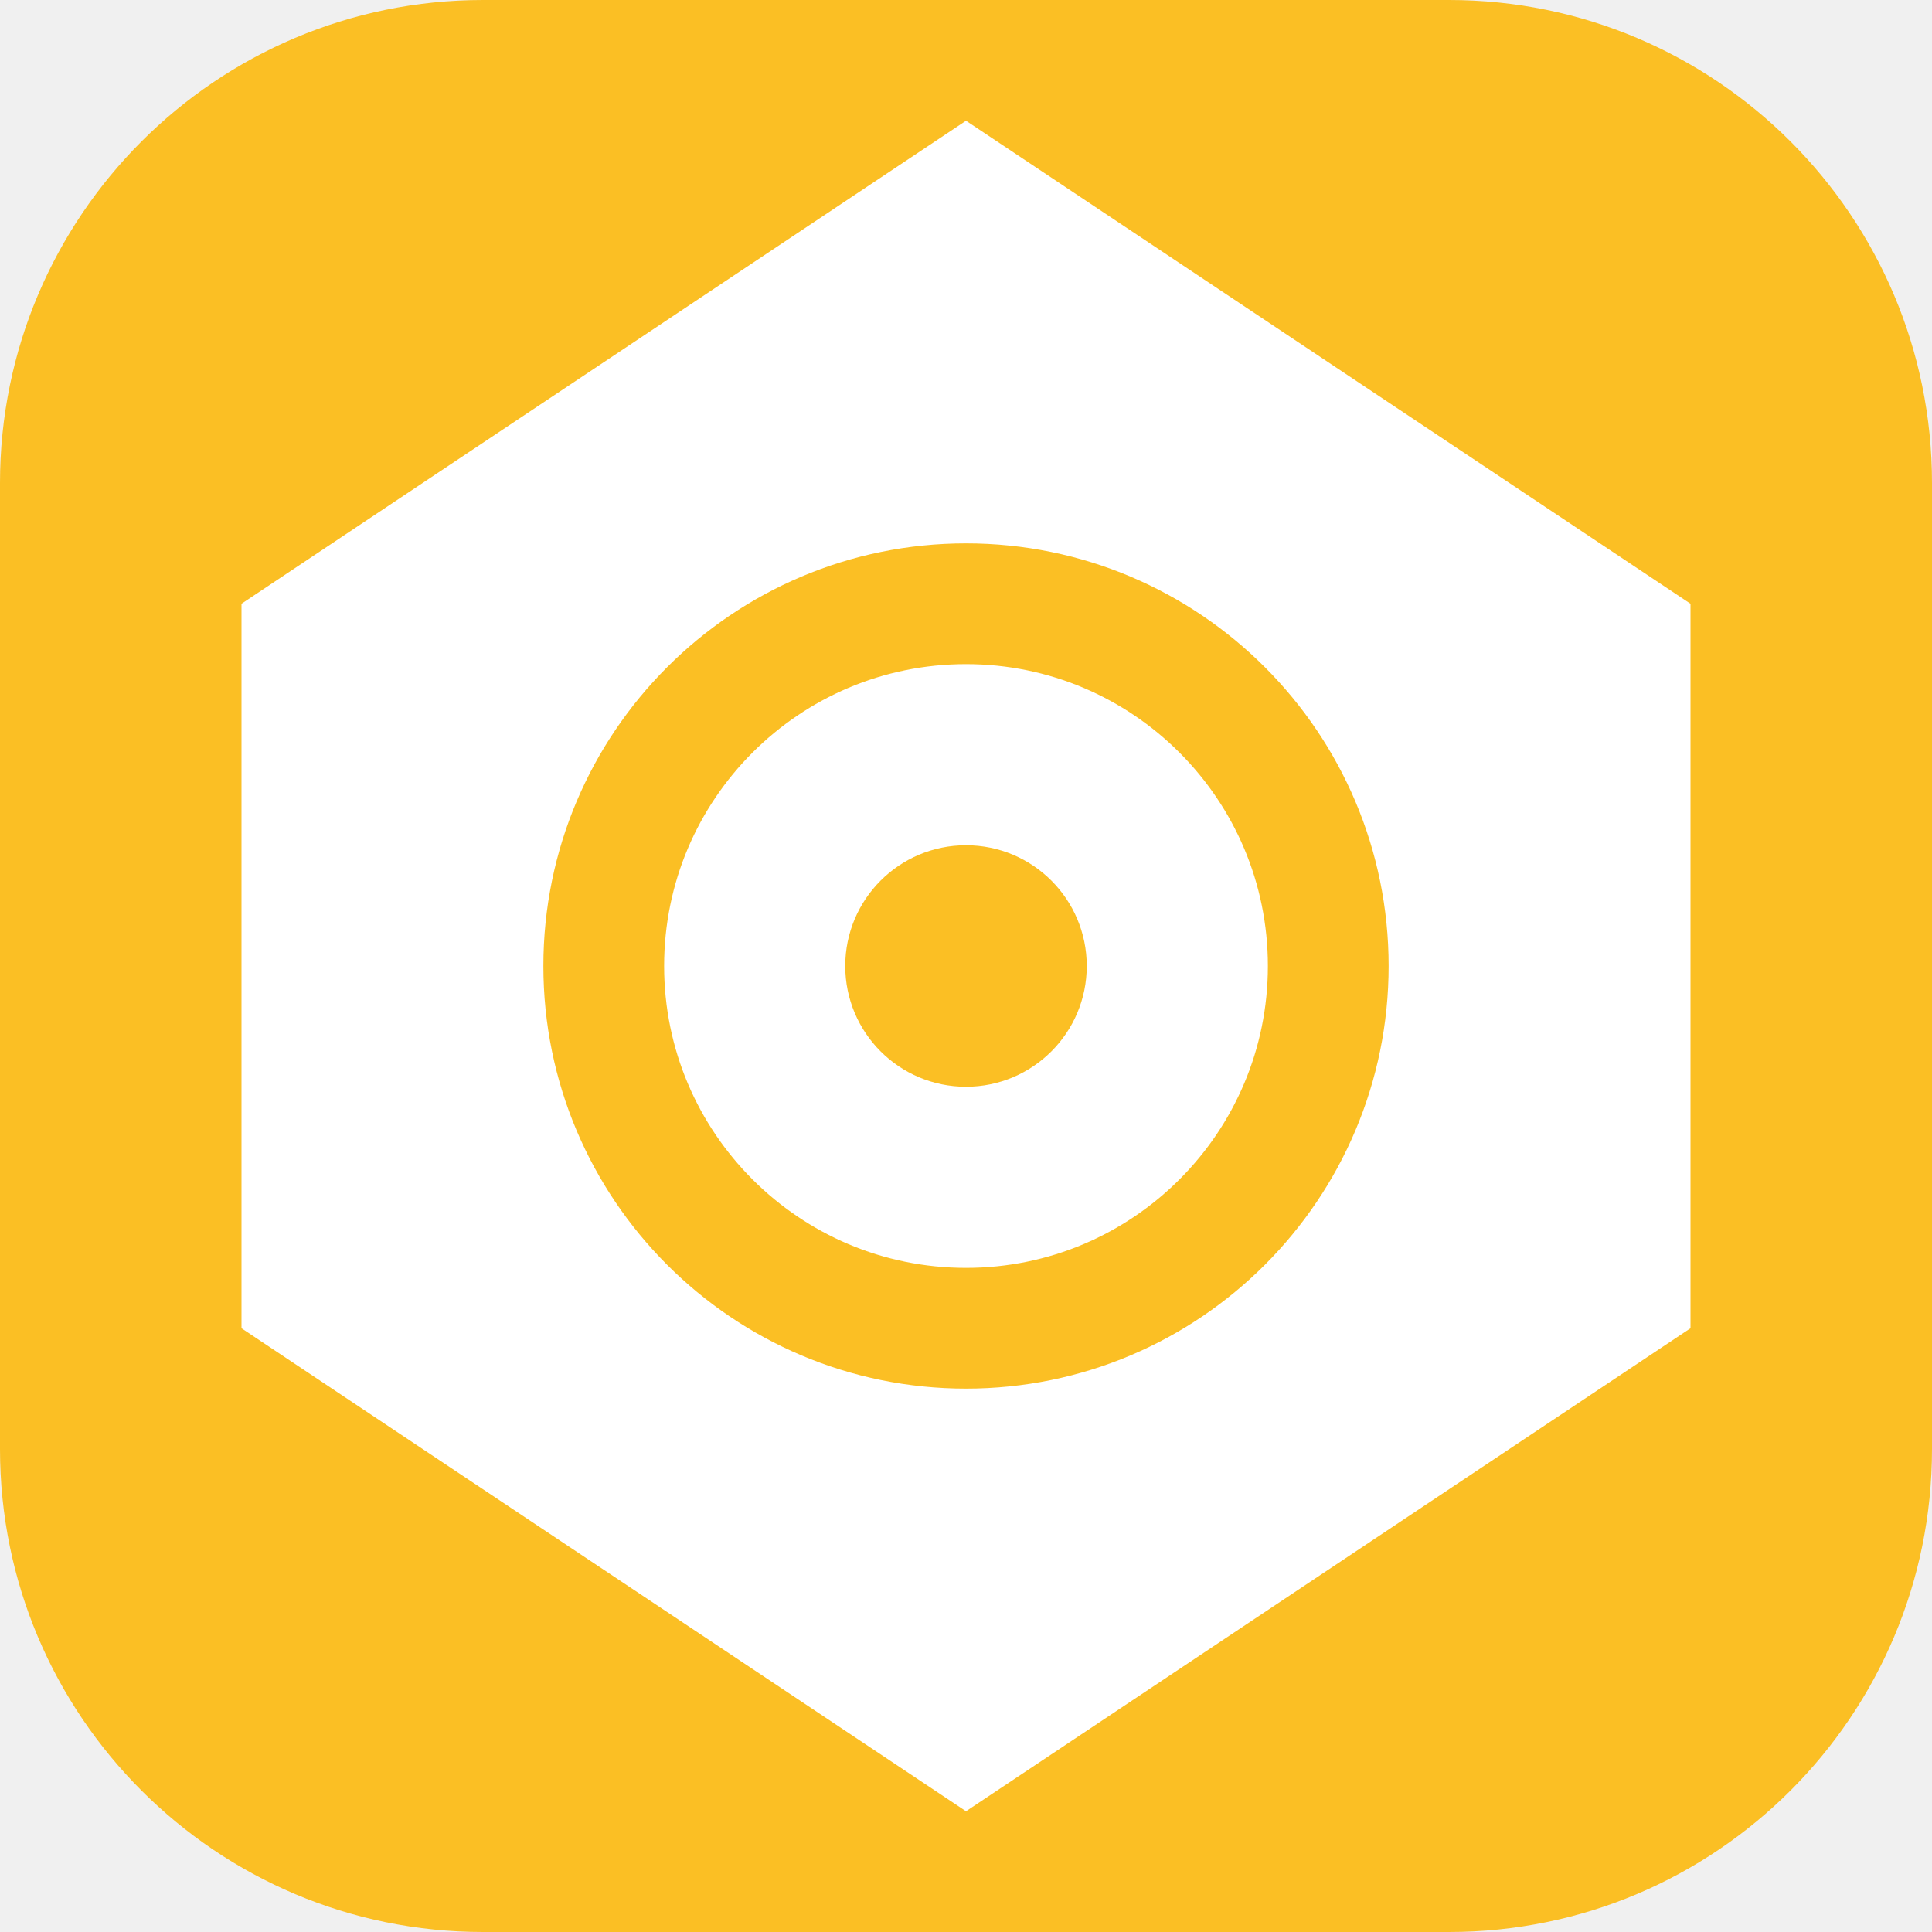
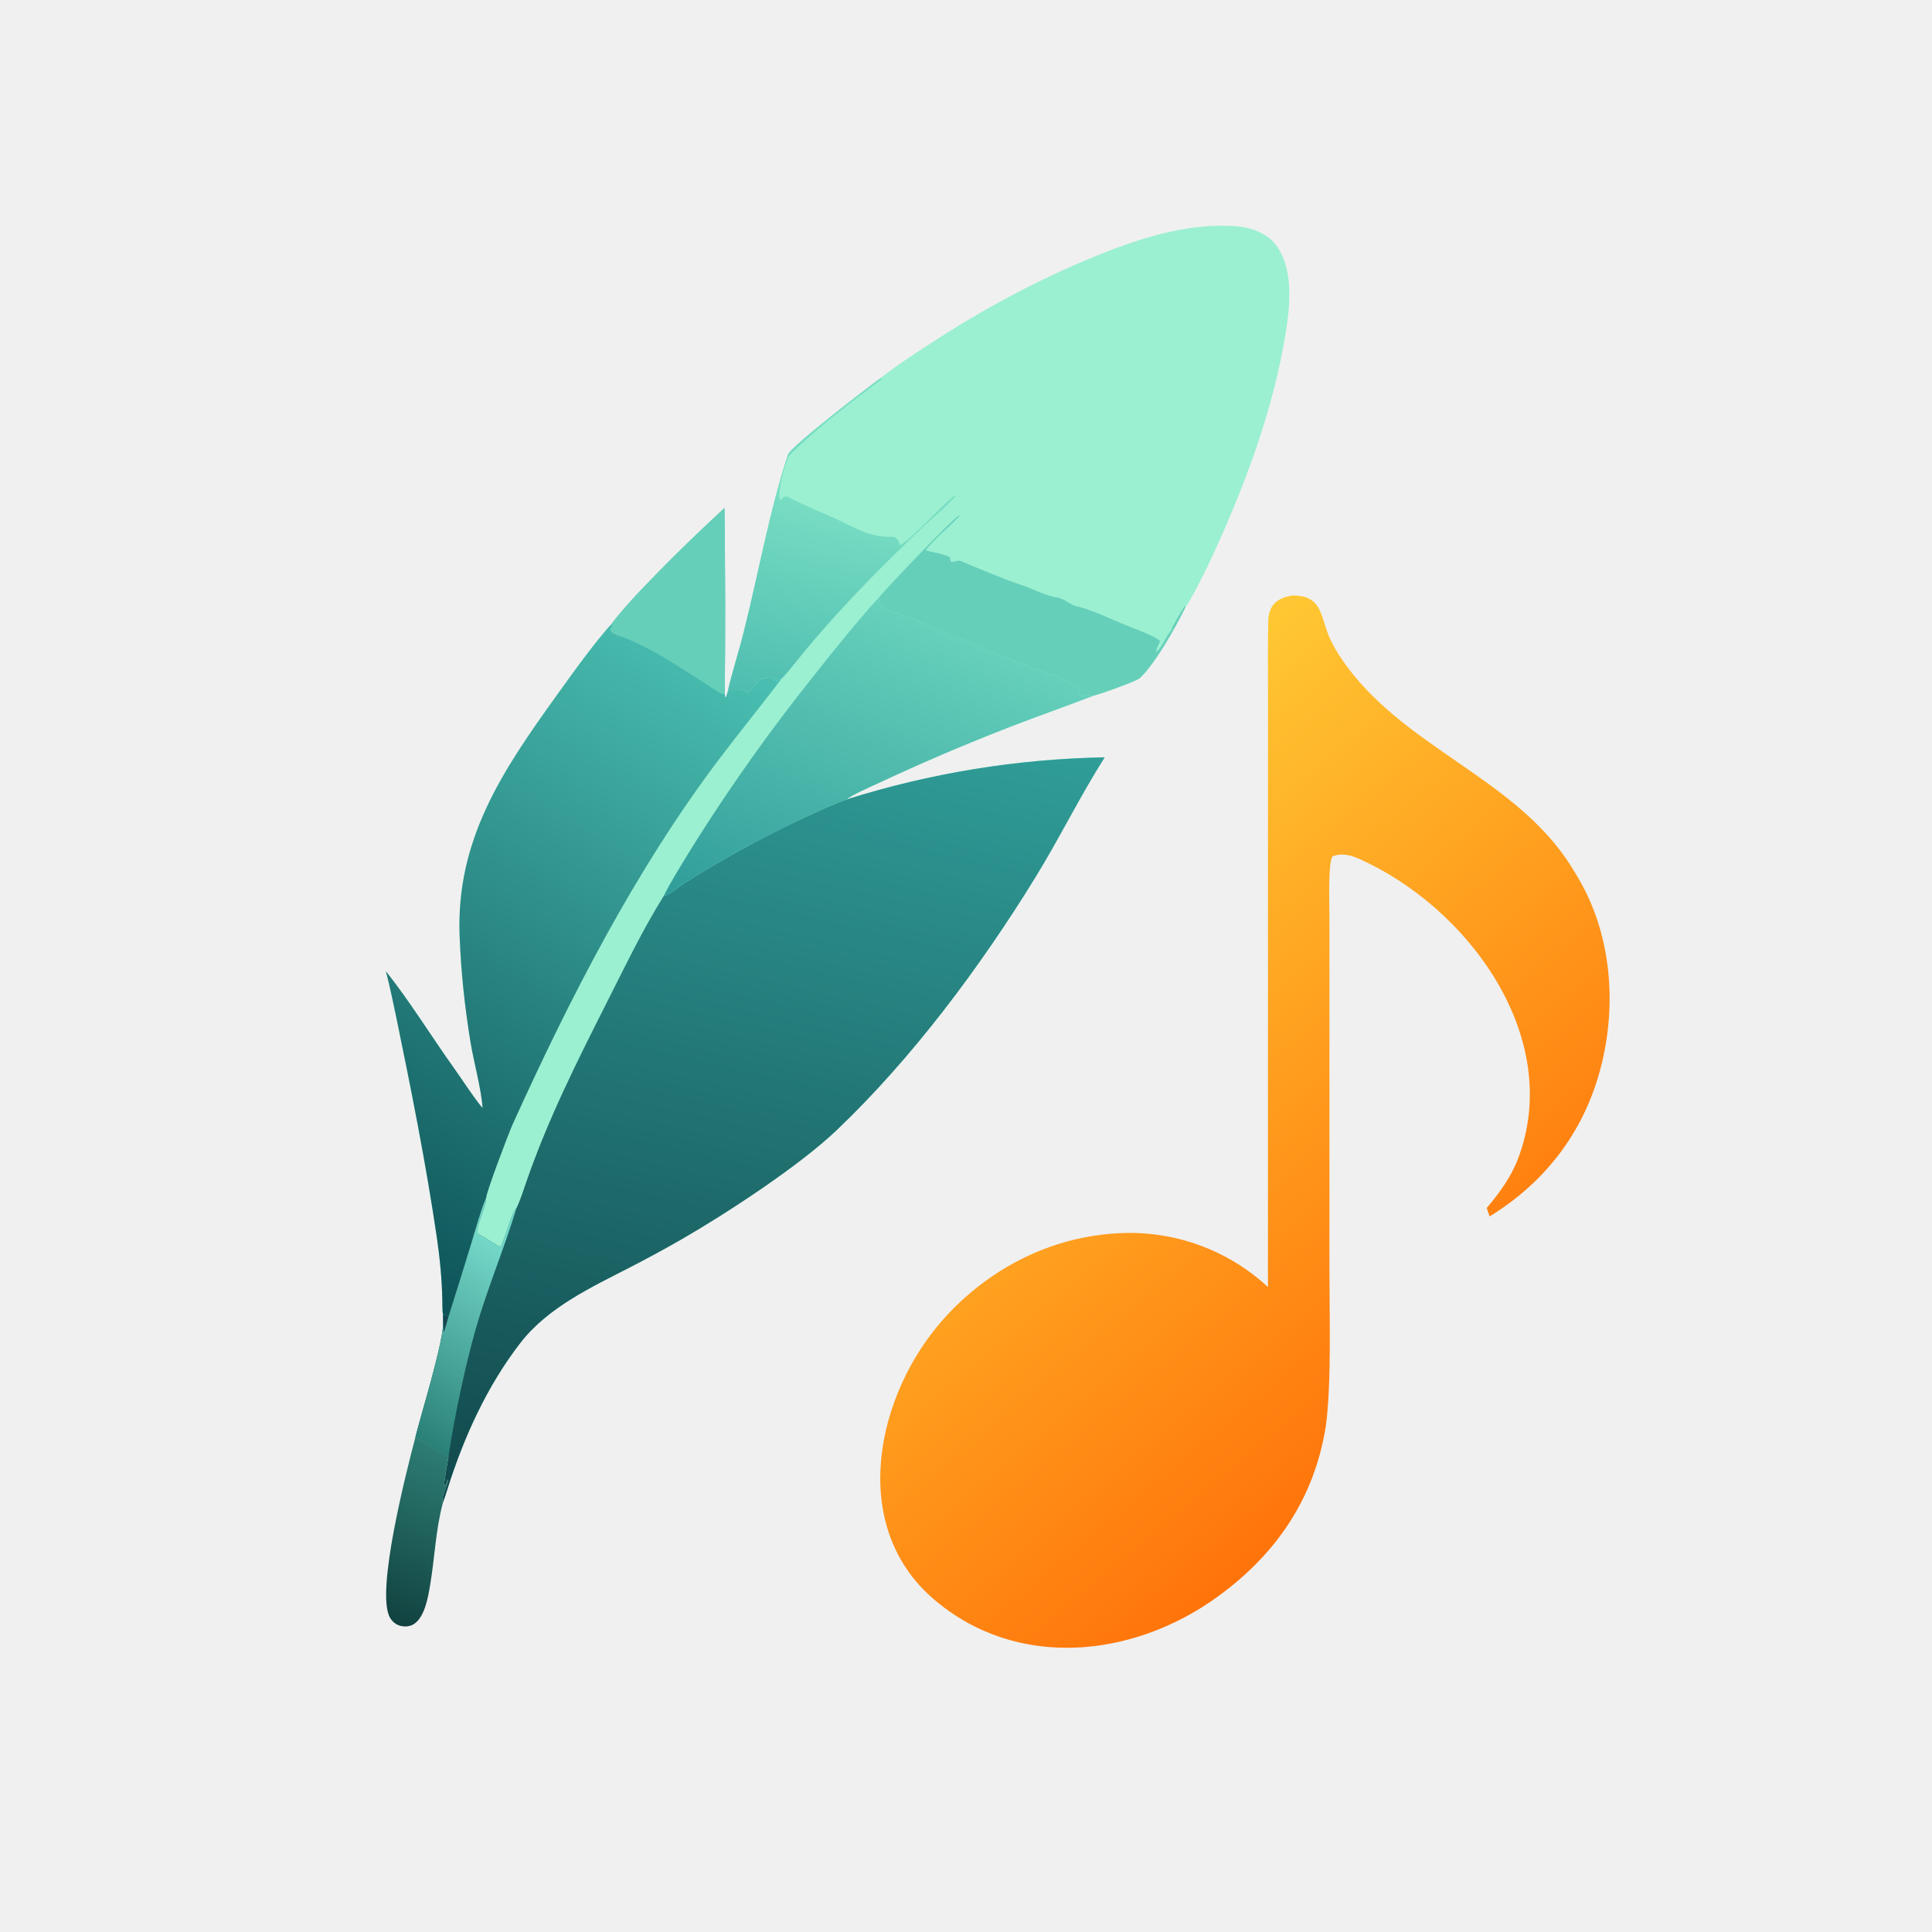
- <svg xmlns="http://www.w3.org/2000/svg" width="32" height="32" viewBox="0 0 32 32" fill="none">
-   <rect width="32" height="32" rx="8" fill="#FBBF24" />
-   <path d="M16 2L28 10V22L16 30L4 22V10L16 2Z" fill="white" />
-   <circle cx="16" cy="16" r="6" fill="none" stroke="#FBBF24" stroke-width="2" />
-   <circle cx="16" cy="16" r="2" fill="#FBBF24" />
+ <svg xmlns="http://www.w3.org/2000/svg" xml:space="preserve" width="1024" height="1024" viewBox="59 104.5 1024 1024">
+   <path d="M933.819 400.495c14.354-11.574 31.267-22.461 46.603-32.59 61.178-40.406 126.738-75.591 195.128-102.03 42.83-16.558 89.1-29.507 135.33-25.999 14.72 1.118 32.13 7.136 41.26 19.335 18.65 24.111 15.73 61.525 11.32 90.039-13.29 85.849-45.39 170.008-82.08 248.368-4.29 9.162-19.39 39.223-24.79 46.215-10.45 21.026-31.22 58.684-48.34 75.011-3.3 3.156-42.39 17.142-49.05 18.583-28.84 11.158-58.04 21.283-86.97 32.529a2203 2203 0 0 0-141.655 60.488c-6.218 2.898-28.946 12.778-32.635 16.812a967.4 967.4 0 0 1 273.1-44.454c-26.52 41.821-47.8 85.456-73.47 127.214-58.1 94.494-130.465 191.654-210.864 268.224-39.53 37.65-116.575 88.05-163.41 115.03a1328 1328 0 0 1-54.837 29.85c-41.252 21.26-87.468 42.56-116.667 80.22-35.306 45.53-59.785 99.48-77.132 154.14-1.567 4.96-3.271 10.56-5.133 15.39-2.495-5.63 4.174-16.07 5.644-24.5-1.804.44-.752 4.68-4.232 6.78-.752-3.03 3.607-25.89 4.505-31.11-8.544-2.06-23.519-14.91-35.075-20.7 7.916-30.64 26.595-90.34 29.461-118.6l-.202-10.74c-.8-4.55-.665-10.89-.758-15.71-.431-22.21-2.525-44.17-5.754-66.18-11.514-78.45-27.107-156.37-43.105-234-3.333-16.18-6.819-32.57-10.916-48.55 25.457 32.04 48.368 69.39 72.222 102.78 10.03 14.04 19.196 28.83 30.164 42.25-.848-18.47-9.45-49.7-12.675-69.54-6.223-38.27-10.087-74.22-11.578-112.843-3.936-102.004 45.316-174.936 102.141-254.016 15.232-21.197 42.155-59.024 59.337-77.177 5.211-7.738 20.663-24.806 27.364-31.926 29.216-31.041 60.596-61.563 91.863-90.495.868 64.277.993 132.227.329 196.528l.42 3.75.786.177 1.677-4.668c3.428-16.985 12.227-44.396 17.125-64.03 15.509-61.511 27.305-128.856 47.083-188.632 2.853-8.622 88.804-74.382 98.466-81.223" style="stroke:none;stroke-width:1;stroke-dasharray:none;stroke-linecap:butt;stroke-dashoffset:0;stroke-linejoin:miter;stroke-miterlimit:4;fill:#9bf0d1;fill-rule:nonzero;opacity:1" transform="matrix(.5 0 0 .5 59 104.5)" />
+   <g transform="matrix(.5 0 0 .5 461.85 703.42)">
+     <linearGradient id="SVGID_SVGID_Gradient7_44_52" x1="716.177" x2="919.003" y1="1623.26" y2="746.622" gradientUnits="userSpaceOnUse">
+       <stop offset="0%" style="stop-color:#124a4e;stop-opacity:1" />
+       <stop offset="100%" style="stop-color:#309d98;stop-opacity:1" />
+     </linearGradient>
+     <path d="M897.94 847.256a967.4 967.4 0 0 1 273.1-44.454c-26.52 41.821-47.8 85.456-73.47 127.214-58.1 94.494-130.465 191.654-210.864 268.224-39.53 37.65-116.575 88.05-163.41 115.03a1328 1328 0 0 1-54.837 29.85c-41.252 21.26-87.468 42.56-116.667 80.22-35.306 45.53-59.785 99.48-77.132 154.14-1.567 4.96-3.271 10.56-5.133 15.39-2.495-5.63 4.174-16.07 5.644-24.5-1.804.44-.752 4.68-4.232 6.78-.752-3.03 3.607-25.89 4.505-31.11-8.544-2.06-23.519-14.91-35.075-20.7 7.916-30.64 26.595-90.34 29.461-118.6l-.202-10.74c3.716-.19 1.821-.44 5.692 1.96a7643 7643 0 0 0 24.329-78.29c3.857-12.63 10.703-37.08 15.738-48.21.352 10.24-12.295 32.27-8.62 38.62 5.348 2.13 22.195 14.15 24.064 13.79 4.197-8.51 12.148-37.88 16.659-41.23 3.436-6.53 8.119-21.07 10.621-28.36 22.618-65.42 53.696-127.48 84.906-189.14 18.849-37.24 38.222-77.748 60.42-113.132 9.262-2.887 13.8-8.593 21.7-13.589 48.271-30.526 98.384-57.283 150.652-80.303 7.066-3.112 14.852-6.365 22.151-8.86" style="stroke:none;stroke-width:1;stroke-dasharray:none;stroke-linecap:butt;stroke-dashoffset:0;stroke-linejoin:miter;stroke-miterlimit:4;fill:url(#SVGID_SVGID_Gradient7_44_52);fill-rule:nonzero;opacity:1" transform="translate(-805.7 -1197.84)" />
+   </g>
+   <g transform="matrix(.5 0 0 .5 305.96 807.88)">
+     <linearGradient id="SVGID_SVGID_Gradient6_45_53" x1="430.991" x2="545.801" y1="1518.01" y2="1331.33" gradientUnits="userSpaceOnUse">
+       <stop offset="0%" style="stop-color:#2a8077;stop-opacity:1" />
+       <stop offset="100%" style="stop-color:#74d8c9;stop-opacity:1" />
+     </linearGradient>
+     <path d="M475.32 1395.96a7643 7643 0 0 0 24.329-78.29c3.857-12.63 10.703-37.08 15.738-48.21.352 10.24-12.295 32.27-8.62 38.62 5.348 2.13 22.195 14.15 24.064 13.79 4.197-8.51 12.148-37.88 16.659-41.23-12.536 41.37-31.081 85.96-42.929 127.18-11.219 39.03-23.309 96.12-29.117 136.22-8.544-2.06-23.519-14.91-35.075-20.7 7.916-30.64 26.595-90.34 29.461-118.6l-.202-10.74c3.716-.19 1.821-.44 5.692 1.96" style="stroke:none;stroke-width:1;stroke-dasharray:none;stroke-linecap:butt;stroke-dashoffset:0;stroke-linejoin:miter;stroke-miterlimit:4;fill:url(#SVGID_SVGID_Gradient6_45_53);fill-rule:nonzero;opacity:1" transform="translate(-493.93 -1406.75)" />
+   </g>
+   <path d="M469.628 1394c3.716-.19 1.821-.44 5.692 1.96-.88 2.89-3.966 15.02-5.073 15.98l-.417-7.2z" style="stroke:none;stroke-width:1;stroke-dasharray:none;stroke-linecap:butt;stroke-dashoffset:0;stroke-linejoin:miter;stroke-miterlimit:4;fill:#164751;fill-rule:nonzero;opacity:1" transform="matrix(.5 0 0 .5 59.005 104.505)" />
+   <g transform="matrix(.5 0 0 .5 368.39 588.14)">
+     <linearGradient id="SVGID_SVGID_Gradient5_46_54" x1="369.025" x2="761.194" y1="1331.1" y2="682.821" gradientUnits="userSpaceOnUse">
+       <stop offset="0%" style="stop-color:#0d5358;stop-opacity:1" />
+       <stop offset="100%" style="stop-color:#4abfb2;stop-opacity:1" />
+     </linearGradient>
+     <path d="M767.933 538.593c.868 64.277.993 132.227.329 196.528l.42 3.75.786.177 1.677-4.668 2.396-2.829c6.326.771 15.21-2.07 18.849 2.928 4.108-2.695 9.958-10.517 13.331-14.636 7.805-.323 13.864-4.25 17.693 2.556 1.567-1.496 3.1-2.125 5.049-3.023-21.638 28.844-44.804 57.007-66.55 85.852-88.849 117.851-157.705 252.502-218.514 386.652-4.15 9.15-27.573 71.04-28.012 77.58-5.035 11.13-11.881 35.58-15.738 48.21-7.97 26.14-16.08 52.24-24.329 78.29-3.871-2.4-1.976-2.15-5.692-1.96-.8-4.55-.665-10.89-.758-15.71-.431-22.21-2.525-44.17-5.754-66.18-11.514-78.45-27.107-156.37-43.105-234-3.333-16.18-6.819-32.57-10.916-48.55 25.457 32.04 48.368 69.39 72.222 102.78 10.03 14.04 19.196 28.83 30.164 42.25-.848-18.47-9.45-49.7-12.675-69.54-6.223-38.27-10.087-74.22-11.578-112.843-3.936-102.004 45.316-174.936 102.141-254.016 15.232-21.197 42.155-59.024 59.337-77.177 5.211-7.738 20.663-24.806 27.364-31.926 29.216-31.041 60.596-61.563 91.863-90.495" style="stroke:none;stroke-width:1;stroke-dasharray:none;stroke-linecap:butt;stroke-dashoffset:0;stroke-linejoin:miter;stroke-miterlimit:4;fill:url(#SVGID_SVGID_Gradient5_46_54);fill-rule:nonzero;opacity:1" transform="translate(-618.78 -967.28)" />
+   </g>
+   <path d="M767.933 538.593c.868 64.277.993 132.227.329 196.528l-1.794.933c-7.348-3.394-15.48-9.518-22.539-13.9-13.755-8.541-27.551-17.883-41.502-26.05a350 350 0 0 0-38.484-19.405c-5.67-2.495-15.66-3.586-17.463-9.48 2.068-2.662 2.117-2.836 2.226-6.205 5.211-7.738 20.663-24.806 27.364-31.926 29.216-31.041 60.596-61.563 91.863-90.495" style="stroke:none;stroke-width:1;stroke-dasharray:none;stroke-linecap:butt;stroke-dashoffset:0;stroke-linejoin:miter;stroke-miterlimit:4;fill:#66cfba;fill-rule:nonzero;opacity:1" transform="matrix(.5 0 0 .5 59 104.5)" />
+   <g transform="matrix(.5 0 0 .5 524.66 500.31)">
+     <linearGradient id="SVGID_SVGID_Gradient4_47_55" x1="865.095" x2="997.836" y1="1007.17" y2="664.086" gradientUnits="userSpaceOnUse">
+       <stop offset="0%" style="stop-color:#319d9a;stop-opacity:1" />
+       <stop offset="100%" style="stop-color:#67d1bc;stop-opacity:1" />
+     </linearGradient>
+     <path d="M931.753 633.238c-.845 5.058 1.976 9.877 6.745 12.314 4.487 2.293 10.105 3.643 14.874 5.461 4.906 1.871 10.076 3.33 14.988 5.252 12.944 5.064 25.21 11.783 38.17 16.819.38.145 1.61 4.067 1.72 4.465l1.58.95c.99-1.063 1.99-2.655 3.08-2.508 13.33 2.229 26.53 11.033 38.95 15.738 11.95 4.527 23.51 8.864 35.36 13.632 17.75 7.147 40.28 11.37 55.43 23.73 1.34 2.9 1.12 3.893 1.12 7.039l1.24 1.916c3.88-.204 11.61-1.612 14.19-.619-28.84 11.158-58.04 21.283-86.97 32.529a2203 2203 0 0 0-141.655 60.488c-6.218 2.898-28.946 12.778-32.635 16.812-7.299 2.495-15.085 5.748-22.151 8.86-52.268 23.02-102.381 49.777-150.652 80.303-7.9 4.996-12.438 10.702-21.7 13.589 6.339-13.416 25.522-44.256 33.48-57.073A1927 1927 0 0 1 860.704 718.76c21.969-27.863 47.259-59.377 71.049-85.522" style="stroke:none;stroke-width:1;stroke-dasharray:none;stroke-linecap:butt;stroke-dashoffset:0;stroke-linejoin:miter;stroke-miterlimit:4;fill:url(#SVGID_SVGID_Gradient4_47_55);fill-rule:nonzero;opacity:1" transform="translate(-931.32 -791.62)" />
+   </g>
+   <path d="M931.753 633.238c9.57-11.428 76.537-82.044 85.597-87.408-.46 3.869-34.633 31.674-35.656 37.888 5.004 1.064 22.926 4.52 25.486 7.385.09 2.302-.04 2.892 1.38 4.738 1.7-.369 7.95-1.913 9.27-1.369 22.1 9.102 43.56 18.574 66.33 26.15 11.61 3.866 23.84 10.872 36.21 12.751 8.9 1.353 14.54 8.76 23.18 9.782 19.82 5.462 39.68 16.008 59.05 23.162 6.58 2.431 23.51 9.154 27.2 13.416-1.29 2.823-4.79 9.068-4.34 11.424 5.39-2.913 11.61-18.731 16.72-23.723.23-.225.37-2.272.5-2.457 1.69-3.431 11.95-21.459 13.56-22.513l.35 1.369c-10.45 21.026-31.22 58.684-48.34 75.011-3.3 3.156-42.39 17.142-49.05 18.583-2.58-.993-10.31.415-14.19.619l-1.24-1.916c0-3.146.22-4.139-1.12-7.039-15.15-12.36-37.68-16.583-55.43-23.73-11.85-4.768-23.41-9.105-35.36-13.632-12.42-4.705-25.62-13.509-38.95-15.738-1.09-.147-2.09 1.445-3.08 2.508l-1.58-.95c-.11-.398-1.34-4.32-1.72-4.465-12.96-5.036-25.226-11.755-38.17-16.819-4.912-1.922-10.082-3.381-14.988-5.252-4.769-1.818-10.387-3.168-14.874-5.461-4.769-2.437-7.59-7.256-6.745-12.314" style="stroke:none;stroke-width:1;stroke-dasharray:none;stroke-linecap:butt;stroke-dashoffset:0;stroke-linejoin:miter;stroke-miterlimit:4;fill:#66cfba;fill-rule:nonzero;opacity:1" transform="matrix(.5 0 0 .5 59 104.5)" />
+   <g transform="matrix(.5 0 0 .5 505.02 388.24)">
+     <linearGradient id="SVGID_SVGID_Gradient3_48_56" x1="842.467" x2="891.733" y1="747.454" y2="538.753" gradientUnits="userSpaceOnUse">
+       <stop offset="0%" style="stop-color:#4ebdb0;stop-opacity:1" />
+       <stop offset="100%" style="stop-color:#78ddc3;stop-opacity:1" />
+     </linearGradient>
+     <path d="m933.819 400.495.299 1.856c-32.991 24.793-67.552 50.766-96.789 79.886-4.166 4.149-13.739 39.734-10.473 47.183l1.584.992.555-2.35c1.605-.84 4.159-2.559 6.057-1.534 16.084 8.695 33.112 15.409 49.626 22.883 21.853 9.89 37.535 20.912 62.681 19.602 3.44 1.765 3.619 2.337 5.797 5.41l.129.998c.208 1.518.113.932.493 2.554 11.968-4.938 51.762-50.458 59.152-52.847-.77 3.822-27.92 27.179-32.325 31.374-47.911 45.631-94.426 92.366-135.926 144.002-2.723 3.388-13.634 16.999-16.216 18.872-1.949.898-3.482 1.527-5.049 3.023-3.829-6.806-9.888-2.879-17.693-2.556-3.373 4.119-9.223 11.941-13.331 14.636-3.639-4.998-12.523-2.157-18.849-2.928l-2.396 2.829c3.428-16.985 12.227-44.396 17.125-64.03 15.509-61.511 27.305-128.856 47.083-188.632 2.853-8.622 88.804-74.382 98.466-81.223" style="stroke:none;stroke-width:1;stroke-dasharray:none;stroke-linecap:butt;stroke-dashoffset:0;stroke-linejoin:miter;stroke-miterlimit:4;fill:url(#SVGID_SVGID_Gradient3_48_56);fill-rule:nonzero;opacity:1" transform="translate(-892.04 -567.49)" />
+   </g>
+   <g transform="matrix(.5 0 0 .5 718.84 698.99)">
+     <linearGradient id="SVGID_SVGID_Gradient2_49_57" x1="1500.99" x2="1009.6" y1="1514.62" y2="926.364" gradientUnits="userSpaceOnUse">
+       <stop offset="0%" style="stop-color:#ff740a;stop-opacity:1" />
+       <stop offset="100%" style="stop-color:#ffc833;stop-opacity:1" />
+     </linearGradient>
+     <path d="M1369.91 631.23c30.04-.096 29.56 18.791 37.88 40.893 5.53 14.672 17.43 31.55 27.27 43.65 67.49 83.032 180.63 115.391 235.18 210.426 36.83 59.222 44 133.131 27.94 200.211-16.8 70.18-58.16 125.64-119.16 163.07-.95-2.97-2.03-6.03-3.04-8.99 13.24-15.52 25.93-33.02 33.19-52.17 49.01-129.13-53.75-267.467-169.4-318.308-8.67-3.814-18.39-5.953-27.19-2.184-4.96 5.841-3.34 52.904-3.34 63.879l.04 93.213-.03 280.92c-.01 48.26 2.25 118.95-3.67 164.91-11.94 76.96-52.19 136.25-114.5 181.56-89.56 65.12-212.63 78.4-300.793 3.32-91.819-78.2-61.652-217.83 10.373-297.94 47.76-53.19 113.89-87.15 186.19-90.46a215.44 215.44 0 0 1 157.22 57.07l.02-475.556.04-152.312c0-25.885-.24-51.817.27-77.689.34-17.274 9.2-24.854 25.51-27.513" style="stroke:none;stroke-width:1;stroke-dasharray:none;stroke-linecap:butt;stroke-dashoffset:0;stroke-linejoin:miter;stroke-miterlimit:4;fill:url(#SVGID_SVGID_Gradient2_49_57);fill-rule:nonzero;opacity:1" transform="translate(-1319.68 -1188.98)" />
+   </g>
+   <g transform="matrix(.5 0 0 .5 280.19 916.36)">
+     <linearGradient id="SVGID_SVGID_Gradient1_50_58" x1="401.128" x2="478.173" y1="1710.65" y2="1540.37" gradientUnits="userSpaceOnUse">
+       <stop offset="0%" style="stop-color:#114240;stop-opacity:1" />
+       <stop offset="100%" style="stop-color:#2d7d74;stop-opacity:1" />
+     </linearGradient>
+     <path d="M440.369 1523.34c11.556 5.79 26.531 18.64 35.075 20.7-.898 5.22-5.257 28.08-4.505 31.11 3.48-2.1 2.428-6.34 4.232-6.78-1.47 8.43-8.139 18.87-5.644 24.5-7.772 28.59-8.69 58.81-13.669 87.96-2.139 12.53-5.624 33.16-17.013 40.66-4.203 2.77-9.493 3.15-14.305 1.97-4.792-1.18-8.598-4.34-11.069-8.55-15.771-26.9 17.622-156.2 26.898-191.57" style="stroke:none;stroke-width:1;stroke-dasharray:none;stroke-linecap:butt;stroke-dashoffset:0;stroke-linejoin:miter;stroke-miterlimit:4;fill:url(#SVGID_SVGID_Gradient1_50_58);fill-rule:nonzero;opacity:1" transform="translate(-442.37 -1623.72)" />
+   </g>
</svg>
